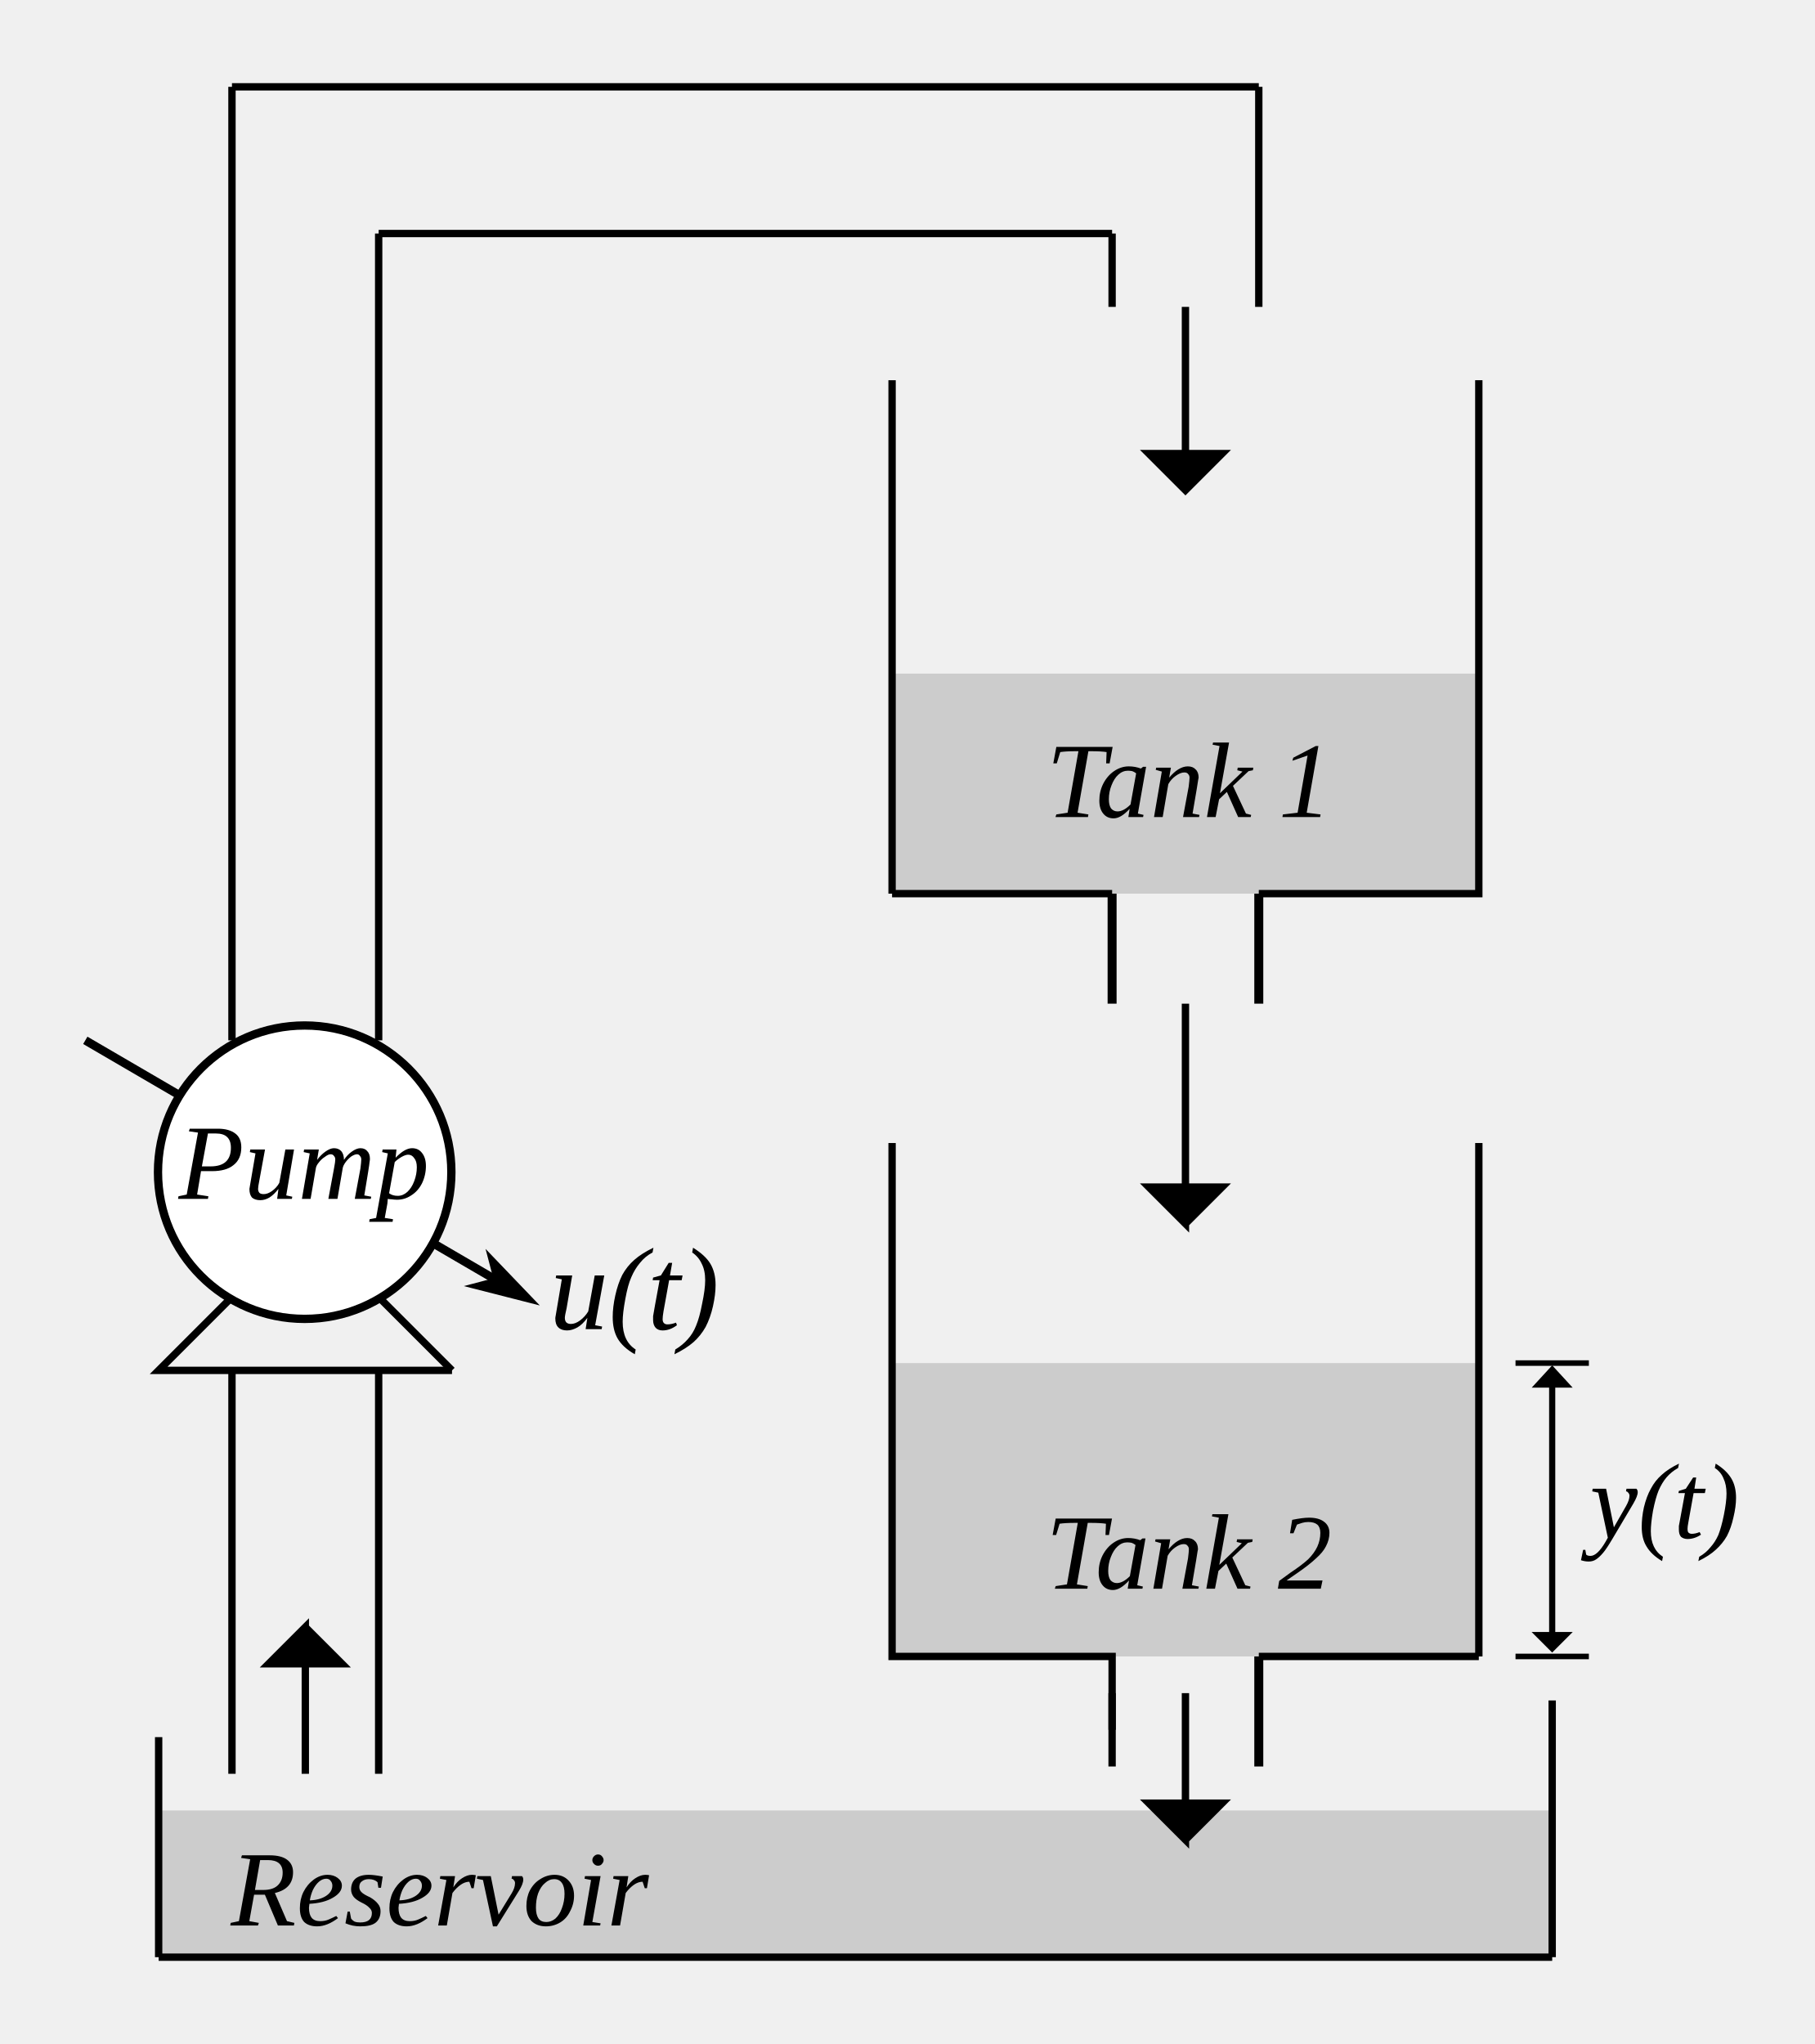
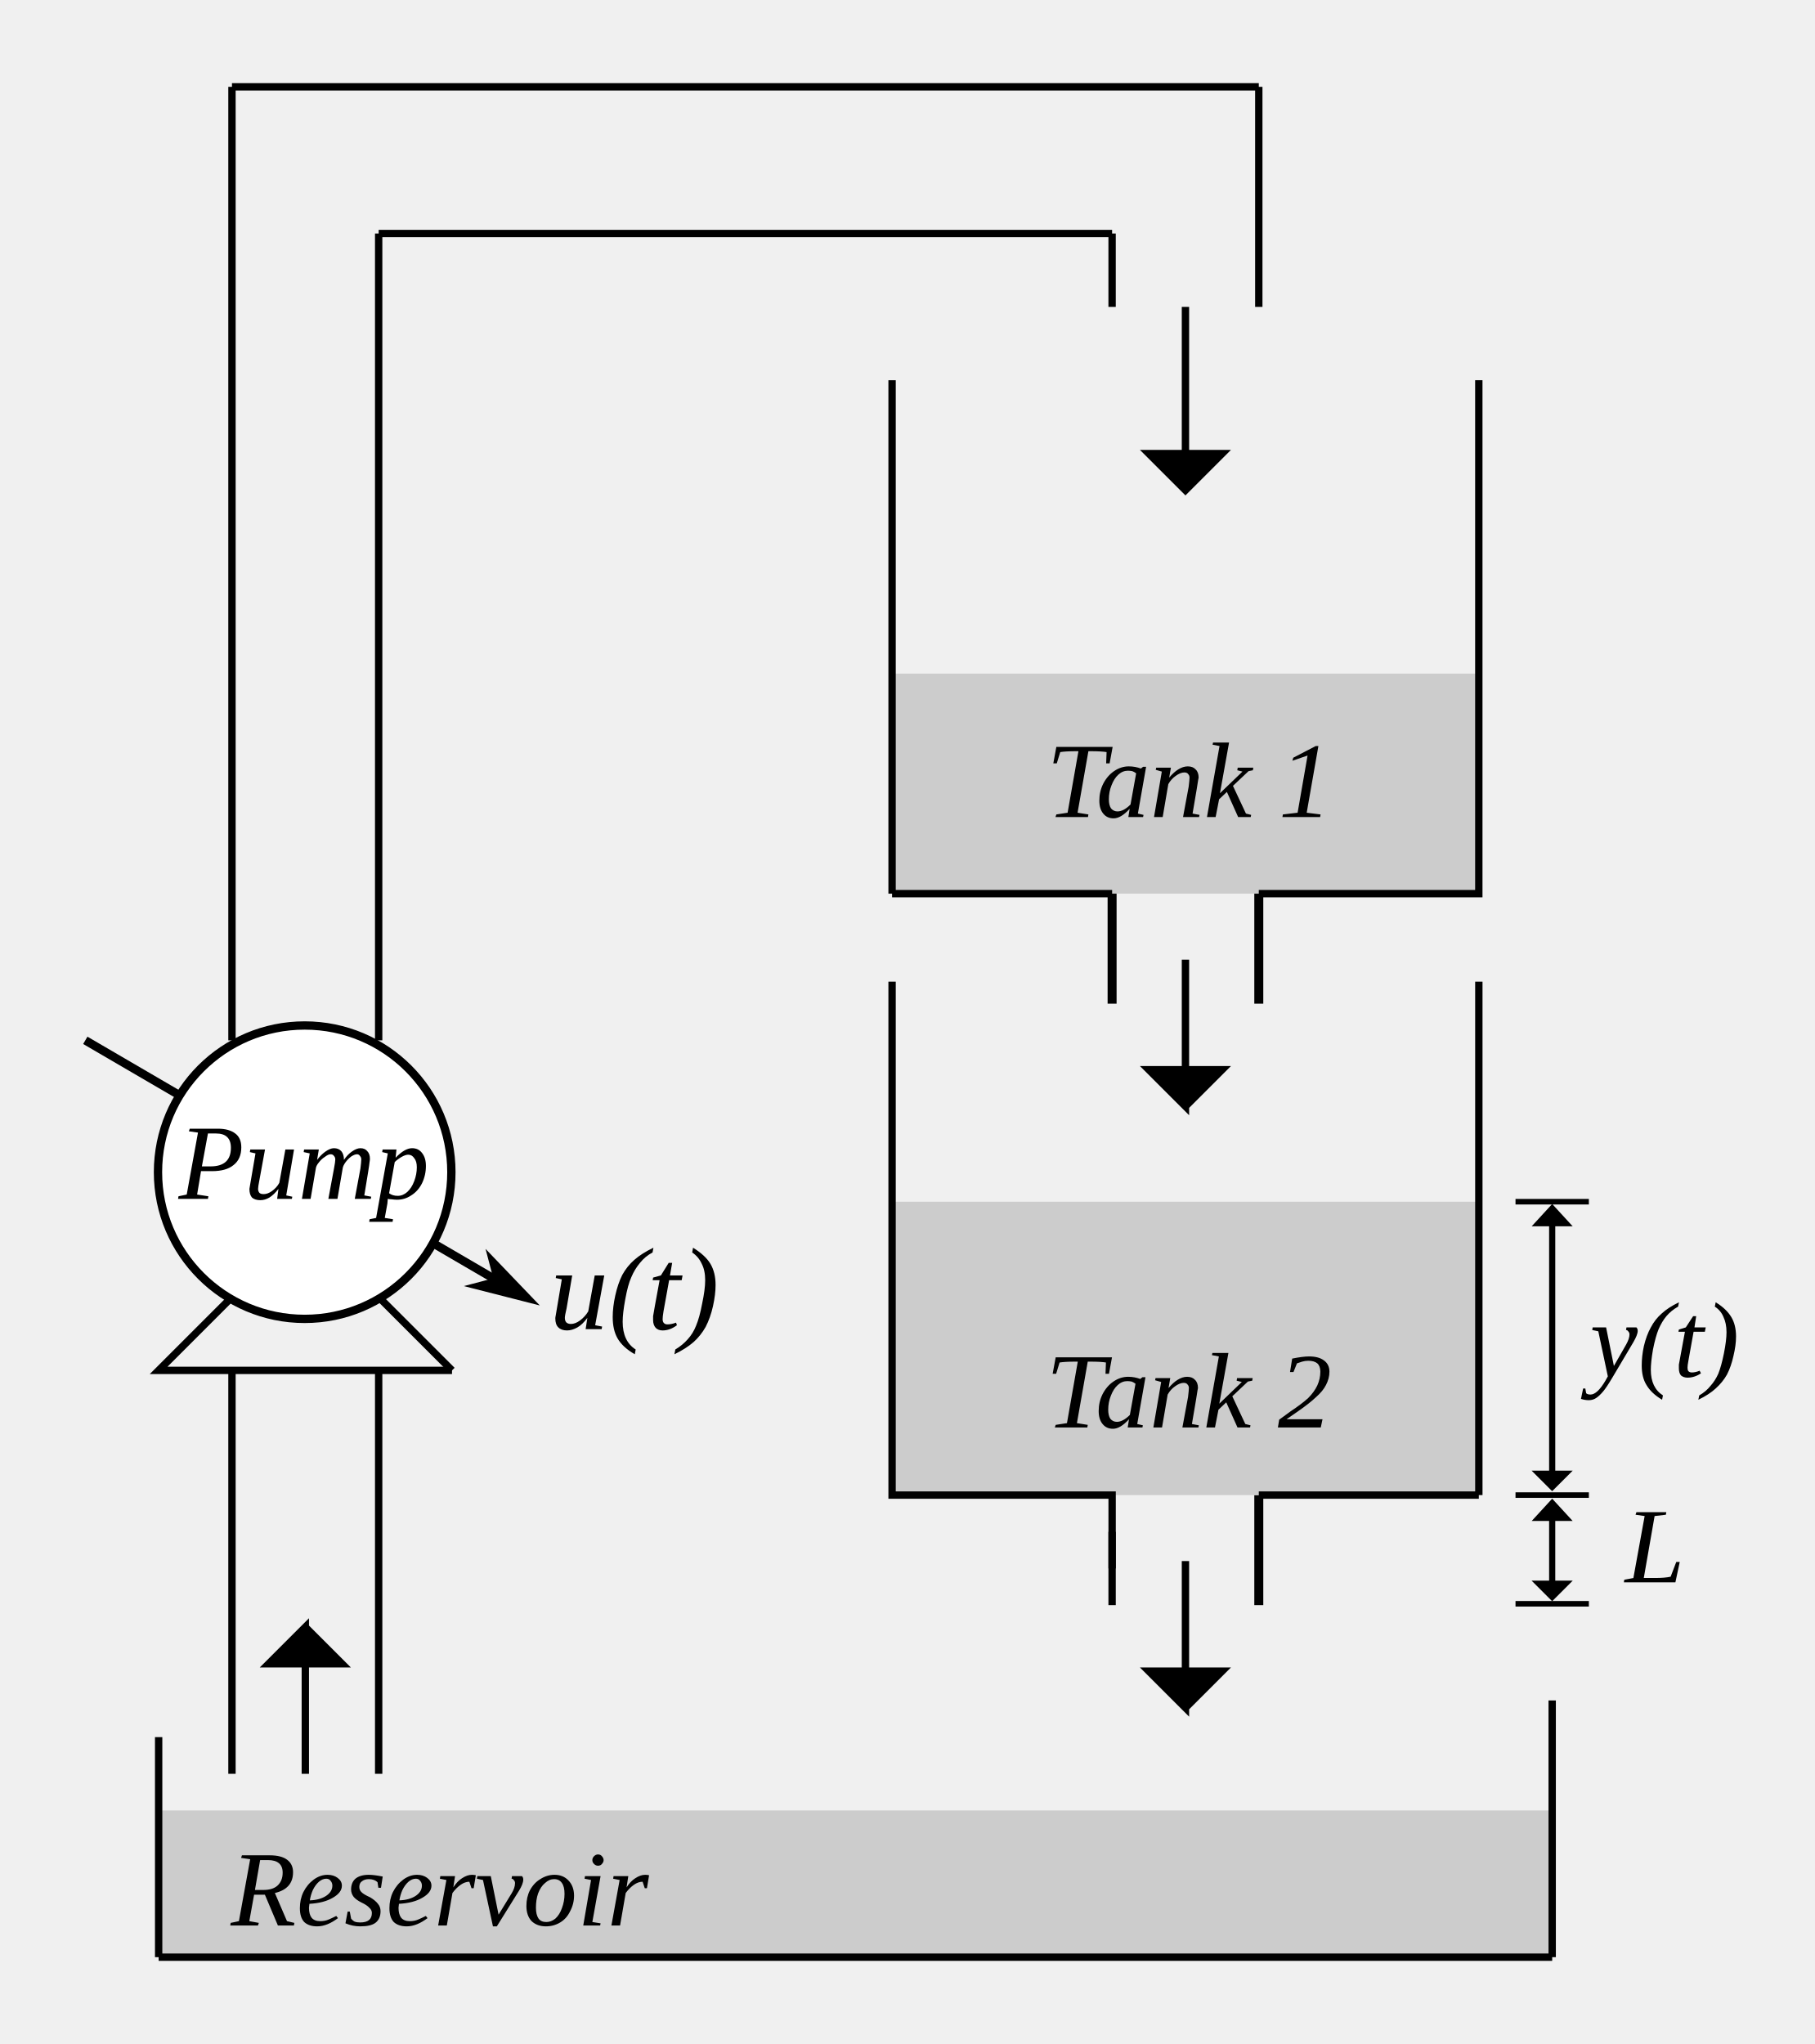
<svg xmlns="http://www.w3.org/2000/svg" xmlns:ns1="http://www.openswatchbook.org/uri/2009/osb" width="65.473mm" height="73.733mm" viewBox="0 0 65.473 73.733" version="1.1" id="svg8" style="enable-background:new">
  <defs id="defs2">
    <marker orient="auto" refY="0" refX="0" id="Arrow1Mend" style="overflow:visible">
      <path id="path4903" d="M 0,0 5,-5 -12.5,0 5,5 Z" style="fill:#000000;fill-opacity:1;fill-rule:evenodd;stroke:#000000;stroke-width:1pt;stroke-opacity:1" transform="matrix(-0.4,0,0,-0.4,-4,0)" />
    </marker>
    <marker orient="auto" refY="0" refX="0" id="Arrow1Lend" style="overflow:visible">
      <path id="path4642" d="M 0,0 5,-5 -12.5,0 5,5 Z" style="fill:#000000;fill-opacity:1;fill-rule:evenodd;stroke:#000000;stroke-width:1pt;stroke-opacity:1" transform="matrix(-0.8,0,0,-0.8,-10,0)" />
    </marker>
    <linearGradient id="linearGradient4563" ns1:paint="solid">
      <stop style="stop-color:#cccccc;stop-opacity:1;" offset="0" id="stop4561" />
    </linearGradient>
  </defs>
  <g id="layer1" transform="translate(-78.94383,-100.7219)" style="display:inline">
    <text xml:space="preserve" style="font-style:normal;font-weight:normal;font-size:4.233px;line-height:1.25;font-family:sans-serif;letter-spacing:0px;word-spacing:0px;fill:#000000;fill-opacity:1;stroke:none;stroke-width:0.265" x="79.375" y="139.573" id="text4646">
      <tspan id="tspan4644" x="79.375" y="143.435" style="stroke-width:0.265" />
    </text>
    <text xml:space="preserve" style="font-style:normal;font-weight:normal;font-size:4.233px;line-height:1.25;font-family:sans-serif;letter-spacing:0px;word-spacing:0px;fill:#000000;fill-opacity:1;stroke:none;stroke-width:0.265" x="70.115" y="142.219" id="text4688">
      <tspan id="tspan4686" x="70.115" y="146.081" style="stroke-width:0.265" />
    </text>
    <path style="fill:none;stroke:#000000;stroke-width:0.306;stroke-linecap:butt;stroke-linejoin:miter;stroke-miterlimit:4;stroke-dasharray:none;stroke-opacity:1;marker-end:url(#Arrow1Mend)" d="m 82.021,138.25 15.875,9.26" id="path4578" />
  </g>
  <g id="layer3" style="display:inline" transform="translate(2.403453,1.6597128e-6)" />
  <g id="layer2" transform="translate(-78.94383,-100.7219)" style="display:inline">
    <text xml:space="preserve" style="font-style:normal;font-weight:normal;line-height:1.25;font-family:sans-serif;letter-spacing:0px;word-spacing:0px;baseline-shift:baseline;fill:#000000;fill-opacity:1;stroke:none;stroke-width:0.265" x="140.229" y="128.99" id="text4684">
      <tspan id="tspan4682" x="140.229" y="139.938" />
    </text>
    <path transform="translate(-1.1875e-6)" style="fill:none;stroke:#000000;stroke-width:0.265px;stroke-linecap:butt;stroke-linejoin:miter;stroke-opacity:1" d="m 119.062,109.146 v 2.646" id="path16" />
    <path transform="translate(-1.1875e-6)" style="fill:none;stroke:#000000;stroke-width:0.265px;stroke-linecap:butt;stroke-linejoin:miter;stroke-opacity:1" d="m 124.354,103.854 v 7.938" id="path18" />
    <path transform="translate(-1.1875e-6)" style="fill:none;stroke:#000000;stroke-width:0.324px;stroke-linecap:butt;stroke-linejoin:miter;stroke-opacity:1" d="m 119.062,132.958 v 3.969" id="path28" />
    <path transform="translate(-1.1875e-6)" style="fill:none;stroke:#000000;stroke-width:0.324px;stroke-linecap:butt;stroke-linejoin:miter;stroke-opacity:1" d="m 124.354,132.958 v 3.969" id="path30" />
-     <path transform="translate(-1.1875e-6)" style="fill:none;stroke:#000000;stroke-width:0.324px;stroke-linecap:butt;stroke-linejoin:miter;stroke-opacity:1" d="m 124.354,160.475 v 3.969" id="path36" />
+     <path style="fill:none;stroke:#000000;stroke-width:0.324px;stroke-linecap:butt;stroke-linejoin:miter;stroke-opacity:1" d="m 124.354,154.654 v 3.969" id="path36" />
    <path transform="translate(-1.1875e-6)" style="fill:none;stroke:#000000;stroke-width:0.265px;stroke-linecap:butt;stroke-linejoin:miter;stroke-opacity:1" d="M 119.062,109.146 H 92.604" id="path42" />
    <path transform="translate(-1.1875e-6)" style="fill:none;stroke:#000000;stroke-width:0.265px;stroke-linecap:butt;stroke-linejoin:miter;stroke-opacity:1" d="M 124.354,103.854 H 87.312" id="path44" />
    <circle style="fill:#ffffff;fill-opacity:1;stroke:#000000;stroke-width:0.3;stroke-miterlimit:4;stroke-dasharray:none;stroke-opacity:1" id="path48" cx="89.935" cy="143.006" transform="translate(-1.1875e-6)" r="5.292" />
    <path transform="translate(-1.1875e-6)" style="fill:none;stroke:#000000;stroke-width:0.265px;stroke-linecap:butt;stroke-linejoin:miter;stroke-opacity:1" d="M 92.604,109.146 V 138.25" id="path4547" />
    <path transform="translate(-1.1875e-6)" style="fill:none;stroke:#000000;stroke-width:0.265px;stroke-linecap:butt;stroke-linejoin:miter;stroke-opacity:1" d="M 87.312,103.854 V 138.25" id="path4549" />
    <path transform="translate(-1.1875e-6)" style="fill:none;stroke:#000000;stroke-width:0.265px;stroke-linecap:butt;stroke-linejoin:miter;stroke-opacity:1" d="m 87.312,147.51 -2.646,2.646 H 95.25" id="path4567" />
    <path transform="translate(-1.1875e-6)" style="fill:none;stroke:#000000;stroke-width:0.265px;stroke-linecap:butt;stroke-linejoin:miter;stroke-opacity:1" d="m 92.604,147.51 2.646,2.646" id="path4569" />
    <path transform="translate(-1.1875e-6)" style="fill:none;stroke:#000000;stroke-width:0.265px;stroke-linecap:butt;stroke-linejoin:miter;stroke-opacity:1" d="m 87.312,150.156 v 14.552" id="path4575" />
    <path transform="translate(-1.1875e-6)" style="fill:none;stroke:#000000;stroke-width:0.265px;stroke-linecap:butt;stroke-linejoin:miter;stroke-opacity:1" d="m 92.604,150.156 v 14.552" id="path4577" />
    <rect transform="translate(-1.1875e-6)" style="fill:#cccccc;fill-opacity:1;stroke:none;stroke-width:0.346;stroke-miterlimit:4;stroke-dasharray:none;stroke-opacity:1" id="rect4587" width="50.271" height="5.292" x="84.667" y="166.031" />
    <rect transform="translate(-1.1875e-6)" style="fill:#cccccc;fill-opacity:1;stroke:none;stroke-width:0.3;stroke-miterlimit:4;stroke-dasharray:none;stroke-opacity:1" id="rect4600" width="21.167" height="7.938" x="111.125" y="125.021" />
-     <rect transform="translate(-1.1875e-6)" style="fill:#cccccc;fill-opacity:1;stroke:none;stroke-width:0.3;stroke-miterlimit:4;stroke-dasharray:none;stroke-opacity:1" id="rect4602" width="21.167" height="10.583" x="111.125" y="149.892" />
+     <rect style="fill:#cccccc;fill-opacity:1;stroke:none;stroke-width:0.3;stroke-miterlimit:4;stroke-dasharray:none;stroke-opacity:1" id="rect4602" width="21.167" height="10.583" x="111.125" y="144.071" />
    <text transform="translate(-1.1875e-6)" xml:space="preserve" style="font-style:normal;font-weight:normal;font-size:4.233px;line-height:1.25;font-family:sans-serif;letter-spacing:0px;word-spacing:0px;fill:#000000;fill-opacity:1;stroke:none;stroke-width:0.265" x="116.69" y="130.198" id="text4606">
      <tspan id="tspan4604" x="116.69" y="130.198" style="font-style:italic;font-variant:normal;font-weight:normal;font-stretch:normal;font-size:3.881px;font-family:'Times New Roman';-inkscape-font-specification:'Times New Roman,  Italic';stroke-width:0.265">Tank 1</tspan>
    </text>
-     <text transform="translate(-1.1875e-6)" xml:space="preserve" style="font-style:normal;font-weight:normal;font-size:4.233px;line-height:1.25;font-family:sans-serif;letter-spacing:0px;word-spacing:0px;fill:#000000;fill-opacity:1;stroke:none;stroke-width:0.265" x="116.668" y="158.034" id="text4606-2">
-       <tspan id="tspan4604-0" x="116.668" y="158.034" style="font-style:italic;font-variant:normal;font-weight:normal;font-stretch:normal;font-size:3.881px;font-family:'Times New Roman';-inkscape-font-specification:'Times New Roman,  Italic';stroke-width:0.265">Tank 2</tspan>
+     <text xml:space="preserve" style="font-style:normal;font-weight:normal;font-size:4.233px;line-height:1.25;font-family:sans-serif;letter-spacing:0px;word-spacing:0px;fill:#000000;fill-opacity:1;stroke:none;stroke-width:0.265" x="116.668" y="152.214" id="text4606-2">
+       <tspan id="tspan4604-0" x="116.668" y="152.214" style="font-style:italic;font-variant:normal;font-weight:normal;font-stretch:normal;font-size:3.881px;font-family:'Times New Roman';-inkscape-font-specification:'Times New Roman,  Italic';stroke-width:0.265">Tank 2</tspan>
    </text>
    <text transform="translate(-1.1875e-6)" xml:space="preserve" style="font-style:normal;font-weight:normal;font-size:4.233px;line-height:1.25;font-family:sans-serif;letter-spacing:0px;word-spacing:0px;fill:#000000;fill-opacity:1;stroke:none;stroke-width:0.265" x="87.267" y="170.182" id="text4606-2-8">
      <tspan id="tspan4604-0-1" x="87.267" y="170.182" style="font-style:italic;font-variant:normal;font-weight:normal;font-stretch:normal;font-size:3.881px;font-family:'Times New Roman';-inkscape-font-specification:'Times New Roman,  Italic';stroke-width:0.265">Reservoir</tspan>
    </text>
    <text xml:space="preserve" style="font-style:italic;font-variant:normal;font-weight:normal;font-stretch:normal;font-size:4.233px;line-height:1.25;font-family:'Times New Roman';-inkscape-font-specification:'Times New Roman, Italic';font-variant-ligatures:normal;font-variant-caps:normal;font-variant-numeric:normal;font-feature-settings:normal;text-align:start;letter-spacing:0px;word-spacing:0px;writing-mode:lr-tb;text-anchor:start;fill:#000000;fill-opacity:1;stroke:none;stroke-width:0.265" x="98.774" y="148.668" id="text4606-2-8-0">
      <tspan id="tspan4604-0-1-0" x="98.774" y="148.668" style="font-style:italic;font-variant:normal;font-weight:normal;font-stretch:normal;font-size:4.233px;font-family:'Times New Roman';-inkscape-font-specification:'Times New Roman, Italic';font-variant-ligatures:normal;font-variant-caps:normal;font-variant-numeric:normal;font-feature-settings:normal;text-align:start;writing-mode:lr-tb;text-anchor:start;stroke-width:0.265">u(t)</tspan>
    </text>
    <text transform="translate(-1.1875e-6)" xml:space="preserve" style="font-style:normal;font-weight:normal;font-size:4.233px;line-height:1.25;font-family:sans-serif;letter-spacing:0px;word-spacing:0px;fill:#000000;fill-opacity:1;stroke:none;stroke-width:0.265" x="85.383" y="143.97" id="text4606-2-8-0-5">
      <tspan id="tspan4604-0-1-0-6" x="85.383" y="143.97" style="font-style:italic;font-variant:normal;font-weight:normal;font-stretch:normal;font-size:3.881px;font-family:'Times New Roman';-inkscape-font-specification:'Times New Roman,  Italic';stroke-width:0.265">Pump</tspan>
    </text>
-     <path transform="translate(-1.1875e-6)" style="fill:none;stroke:#000000;stroke-width:0.265px;stroke-linecap:butt;stroke-linejoin:miter;stroke-opacity:1" d="m 119.062,161.798 v 2.646" id="path36-7" />
-     <text transform="translate(-1.1875e-6)" xml:space="preserve" style="font-style:italic;font-variant:normal;font-weight:normal;font-stretch:normal;font-size:3.881px;line-height:1.25;font-family:'Times New Roman';-inkscape-font-specification:'Times New Roman, Italic';font-variant-ligatures:normal;font-variant-caps:normal;font-variant-numeric:normal;font-feature-settings:normal;text-align:start;letter-spacing:0px;word-spacing:0px;writing-mode:lr-tb;text-anchor:start;fill:#000000;fill-opacity:1;stroke:none;stroke-width:0.265" x="136.303" y="156.208" id="text4689">
-       <tspan id="tspan4555" x="136.303" y="156.208">y(t)</tspan>
+     <path style="fill:none;stroke:#000000;stroke-width:0.265px;stroke-linecap:butt;stroke-linejoin:miter;stroke-opacity:1" d="m 119.062,155.977 v 2.646" id="path36-7" />
+     <text xml:space="preserve" style="font-style:italic;font-variant:normal;font-weight:normal;font-stretch:normal;font-size:3.881px;line-height:1.25;font-family:'Times New Roman';-inkscape-font-specification:'Times New Roman, Italic';font-variant-ligatures:normal;font-variant-caps:normal;font-variant-numeric:normal;font-feature-settings:normal;text-align:start;letter-spacing:0px;word-spacing:0px;writing-mode:lr-tb;text-anchor:start;fill:#000000;fill-opacity:1;stroke:none;stroke-width:0.265" x="136.303" y="150.387" id="text4689">
+       <tspan id="tspan4555" x="136.303" y="150.387">y(t)</tspan>
    </text>
    <path transform="translate(-1.1875e-6)" style="fill:none;stroke:#000000;stroke-width:0.265px;stroke-linecap:butt;stroke-linejoin:miter;stroke-opacity:1" d="m 111.125,114.438 v 18.521" id="path24" />
    <path transform="translate(-1.1875e-6)" style="fill:none;stroke:#000000;stroke-width:0.265px;stroke-linecap:butt;stroke-linejoin:miter;stroke-opacity:1" d="m 111.125,132.958 h 7.938" id="path26" />
    <path transform="translate(-1.1875e-6)" style="fill:none;stroke:#000000;stroke-width:0.265px;stroke-linecap:butt;stroke-linejoin:miter;stroke-opacity:1" d="m 124.354,132.958 h 7.937 v 0 -18.521 0" id="path32" />
-     <path transform="translate(-1.1875e-6)" style="fill:none;stroke:#000000;stroke-width:0.265px;stroke-linecap:butt;stroke-linejoin:miter;stroke-opacity:1" d="m 111.125,141.954 v 18.521 h 7.938 v 2.646" id="path34" />
-     <path transform="translate(-1.1875e-6)" style="fill:none;stroke:#000000;stroke-width:0.265px;stroke-linecap:butt;stroke-linejoin:miter;stroke-opacity:1" d="M 132.292,160.475 V 141.954" id="path40" />
-     <path transform="translate(-1.1875e-6)" style="fill:none;stroke:#000000;stroke-width:0.265px;stroke-linecap:butt;stroke-linejoin:miter;stroke-opacity:1" d="m 124.354,160.475 h 7.937" id="path38" />
+     <path style="fill:none;stroke:#000000;stroke-width:0.265px;stroke-linecap:butt;stroke-linejoin:miter;stroke-opacity:1" d="m 111.125,136.133 v 18.521 h 7.938 v 2.646" id="path34" />
+     <path style="fill:none;stroke:#000000;stroke-width:0.265px;stroke-linecap:butt;stroke-linejoin:miter;stroke-opacity:1" d="M 132.292,154.654 V 136.133" id="path40" />
+     <path style="fill:none;stroke:#000000;stroke-width:0.265px;stroke-linecap:butt;stroke-linejoin:miter;stroke-opacity:1" d="m 124.354,154.654 h 7.937" id="path38" />
    <path transform="translate(-1.1875e-6)" style="fill:none;stroke:#000000;stroke-width:0.265px;stroke-linecap:butt;stroke-linejoin:miter;stroke-opacity:1" d="m 134.938,162.062 v 9.26" id="path4581" />
    <path transform="translate(-1.1875e-6)" style="fill:none;stroke:#000000;stroke-width:0.265px;stroke-linecap:butt;stroke-linejoin:miter;stroke-opacity:1" d="M 84.667,171.323 H 134.938" id="path4583" />
    <path transform="translate(-1.1875e-6)" style="fill:none;stroke:#000000;stroke-width:0.265px;stroke-linecap:butt;stroke-linejoin:miter;stroke-opacity:1" d="m 84.667,163.385 v 7.938" id="path4579" />
    <path transform="translate(-1.1875e-6)" style="fill:none;stroke:#000000;stroke-width:0.265px;stroke-linecap:butt;stroke-linejoin:miter;stroke-opacity:1" d="m 121.708,111.792 v 6.615" id="path4676" />
    <path transform="translate(-1.1875e-6)" style="fill:#000000;fill-opacity:1;stroke:#000000;stroke-width:0.265px;stroke-linecap:butt;stroke-linejoin:miter;stroke-opacity:1" d="m 120.385,117.083 1.323,1.323 1.323,-1.323 z" id="path4678" />
-     <path transform="translate(-1.1875e-6)" style="fill:#000000;fill-opacity:1;stroke:#000000;stroke-width:0.265px;stroke-linecap:butt;stroke-linejoin:miter;stroke-opacity:1" d="m 121.708,136.927 v 7.938 0 l -1.323,-1.323 h 2.646 l -1.323,1.323" id="path4680" />
    <path transform="translate(-1.1875e-6)" style="fill:#000000;fill-opacity:1;stroke:#000000;stroke-width:0.265px;stroke-linecap:butt;stroke-linejoin:miter;stroke-opacity:1" d="m 89.958,164.708 v -5.292 l -1.323,1.323 h 2.646 l -1.323,-1.323" id="path4682" />
-     <path transform="translate(-1.1875e-6)" style="fill:#000000;fill-opacity:1;stroke:#000000;stroke-width:0.265px;stroke-linecap:butt;stroke-linejoin:miter;stroke-opacity:1" d="m 121.708,161.798 v 5.292 l -1.323,-1.323 h 2.646 l -1.323,1.323" id="path4684" />
-     <path transform="translate(-1.1875e-6)" style="fill:none;stroke:#000000;stroke-width:0.2;stroke-linecap:butt;stroke-linejoin:miter;stroke-miterlimit:4;stroke-dasharray:none;stroke-opacity:1" d="m 133.615,149.892 h 2.646" id="path4636" />
-     <path transform="translate(-1.1875e-6)" style="fill:none;stroke:#000000;stroke-width:0.222;stroke-linecap:butt;stroke-linejoin:miter;stroke-miterlimit:4;stroke-dasharray:none;stroke-opacity:1" d="m 134.938,150.156 v 9.79" id="path4638" />
-     <path transform="translate(-1.1875e-6)" style="fill:none;stroke:#000000;stroke-width:0.2;stroke-linecap:butt;stroke-linejoin:miter;stroke-miterlimit:4;stroke-dasharray:none;stroke-opacity:1" d="m 133.615,160.475 h 2.646" id="path4640" />
-     <path transform="translate(-1.1875e-6)" style="fill:#000000;fill-opacity:1;stroke:#000000;stroke-width:0.176px;stroke-linecap:butt;stroke-linejoin:miter;stroke-opacity:1" d="m 134.408,159.681 0.529,0.529 0.529,-0.529 z" id="path4648" />
-     <path transform="translate(-1.1875e-6)" style="fill:#000000;fill-opacity:1;stroke:#000000;stroke-width:0.184px;stroke-linecap:butt;stroke-linejoin:miter;stroke-opacity:1" d="m 134.938,150.11 -0.529,0.576 h 1.058 z" id="path4650" />
+     <path style="fill:#000000;fill-opacity:1;stroke:#000000;stroke-width:0.265px;stroke-linecap:butt;stroke-linejoin:miter;stroke-opacity:1" d="m 121.708,157.035 v 5.292 l -1.323,-1.323 h 2.646 l -1.323,1.323" id="path4684" />
+     <path style="fill:none;stroke:#000000;stroke-width:0.2;stroke-linecap:butt;stroke-linejoin:miter;stroke-miterlimit:4;stroke-dasharray:none;stroke-opacity:1" d="m 133.615,144.071 h 2.646" id="path4636" />
+     <path style="fill:none;stroke:#000000;stroke-width:0.222;stroke-linecap:butt;stroke-linejoin:miter;stroke-miterlimit:4;stroke-dasharray:none;stroke-opacity:1" d="m 134.938,144.335 v 9.79" id="path4638" />
+     <path style="fill:none;stroke:#000000;stroke-width:0.2;stroke-linecap:butt;stroke-linejoin:miter;stroke-miterlimit:4;stroke-dasharray:none;stroke-opacity:1" d="m 133.615,154.654 h 2.646" id="path4640" />
+     <path style="fill:#000000;fill-opacity:1;stroke:#000000;stroke-width:0.176px;stroke-linecap:butt;stroke-linejoin:miter;stroke-opacity:1" d="m 134.408,153.86 0.529,0.529 0.529,-0.529 z" id="path4648" />
+     <path style="fill:#000000;fill-opacity:1;stroke:#000000;stroke-width:0.184px;stroke-linecap:butt;stroke-linejoin:miter;stroke-opacity:1" d="m 134.938,144.289 -0.529,0.576 h 1.058 z" id="path4650" />
+     <path style="display:inline;fill:#000000;fill-opacity:1;stroke:#000000;stroke-width:0.265px;stroke-linecap:butt;stroke-linejoin:miter;stroke-opacity:1;enable-background:new" d="m 121.708,135.34 v 5.292 l -1.323,-1.323 h 2.646 l -1.323,1.323" id="path4684-8" />
+     <text xml:space="preserve" style="font-style:italic;font-variant:normal;font-weight:normal;font-stretch:normal;font-size:3.881px;line-height:1.25;font-family:'Times New Roman';-inkscape-font-specification:'Times New Roman, Italic';font-variant-ligatures:normal;font-variant-caps:normal;font-variant-numeric:normal;font-feature-settings:normal;text-align:start;letter-spacing:0px;word-spacing:0px;writing-mode:lr-tb;text-anchor:start;display:inline;fill:#000000;fill-opacity:1;stroke:none;stroke-width:0.265;enable-background:new" x="137.57" y="157.801" id="text4689-7">
+       <tspan id="tspan6675" x="137.57" y="157.801">L</tspan>
+     </text>
+     <path style="display:inline;fill:none;stroke:#000000;stroke-width:0.222;stroke-linecap:butt;stroke-linejoin:miter;stroke-miterlimit:4;stroke-dasharray:none;stroke-opacity:1;enable-background:new" d="m 134.938,155.448 v 2.646" id="path4638-7" />
+     <path style="display:inline;fill:none;stroke:#000000;stroke-width:0.2;stroke-linecap:butt;stroke-linejoin:miter;stroke-miterlimit:4;stroke-dasharray:none;stroke-opacity:1;enable-background:new" d="m 133.615,158.575 h 2.646" id="path4640-3" />
+     <path style="display:inline;fill:#000000;fill-opacity:1;stroke:#000000;stroke-width:0.176px;stroke-linecap:butt;stroke-linejoin:miter;stroke-opacity:1;enable-background:new" d="m 134.408,157.829 0.529,0.529 0.529,-0.529 z" id="path4648-8" />
+     <path style="display:inline;fill:#000000;fill-opacity:1;stroke:#000000;stroke-width:0.184px;stroke-linecap:butt;stroke-linejoin:miter;stroke-opacity:1;enable-background:new" d="m 134.938,154.919 -0.529,0.576 h 1.058 z" id="path4650-7" />
  </g>
</svg>
